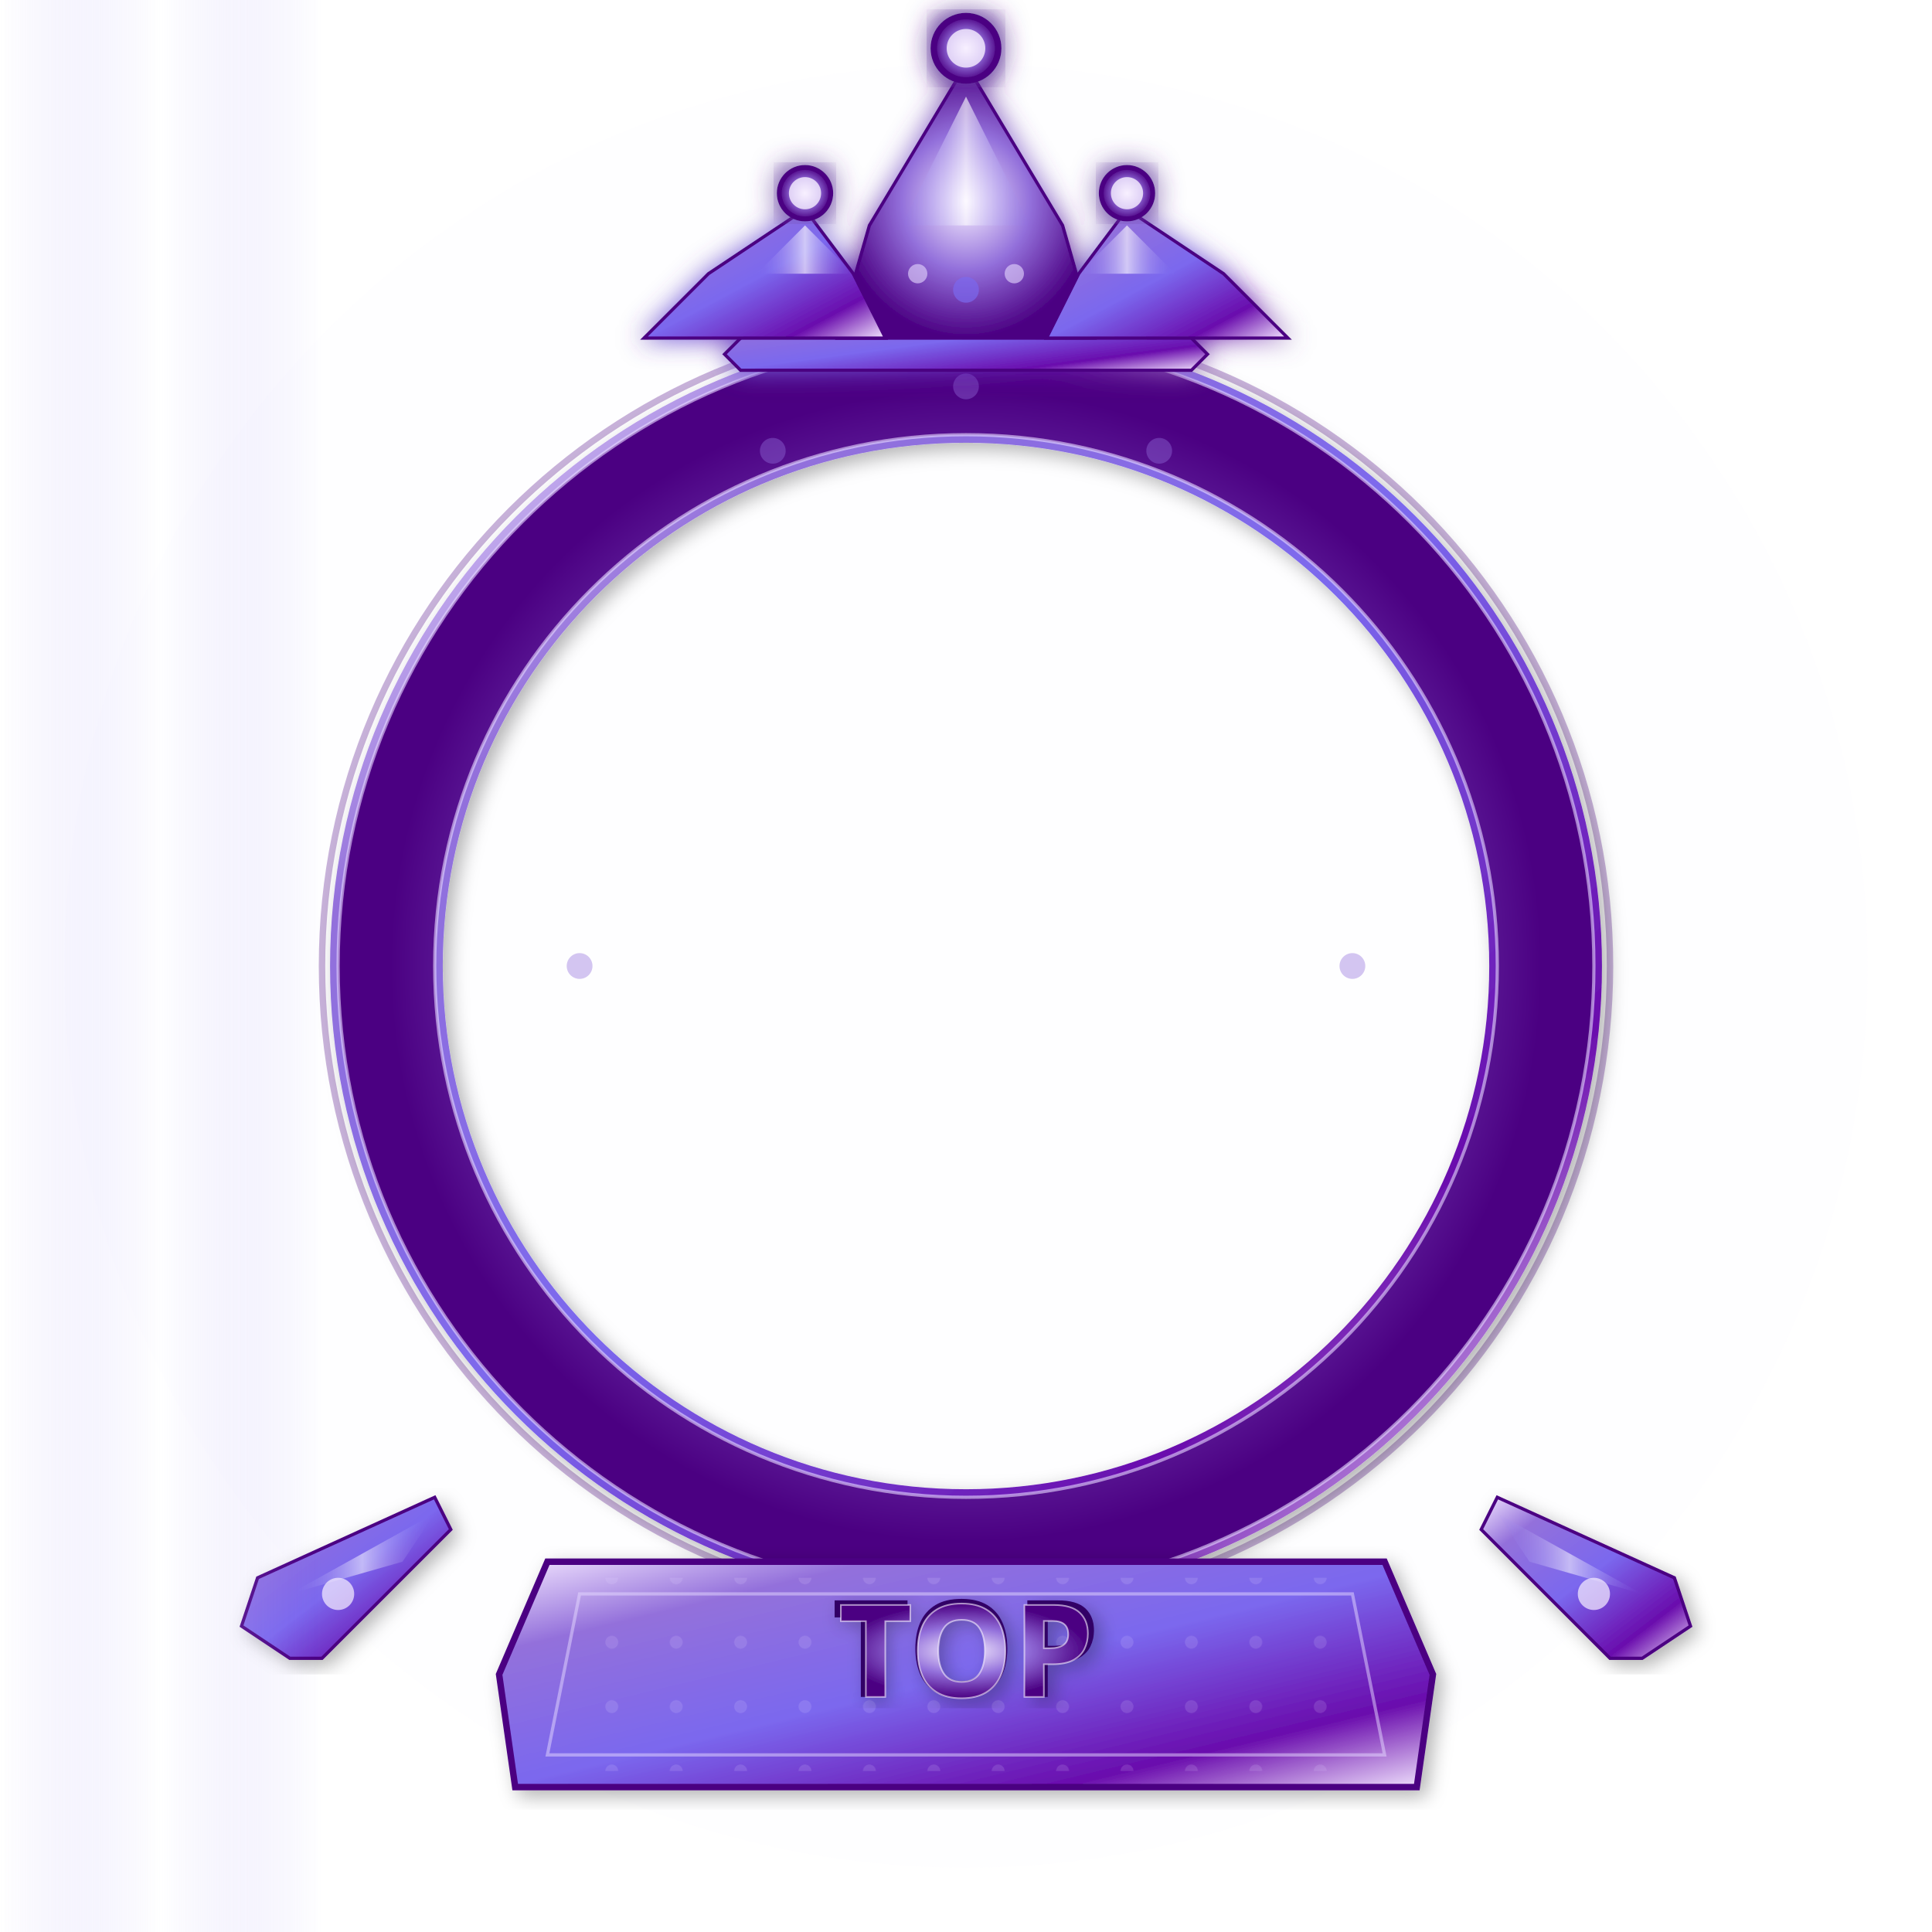
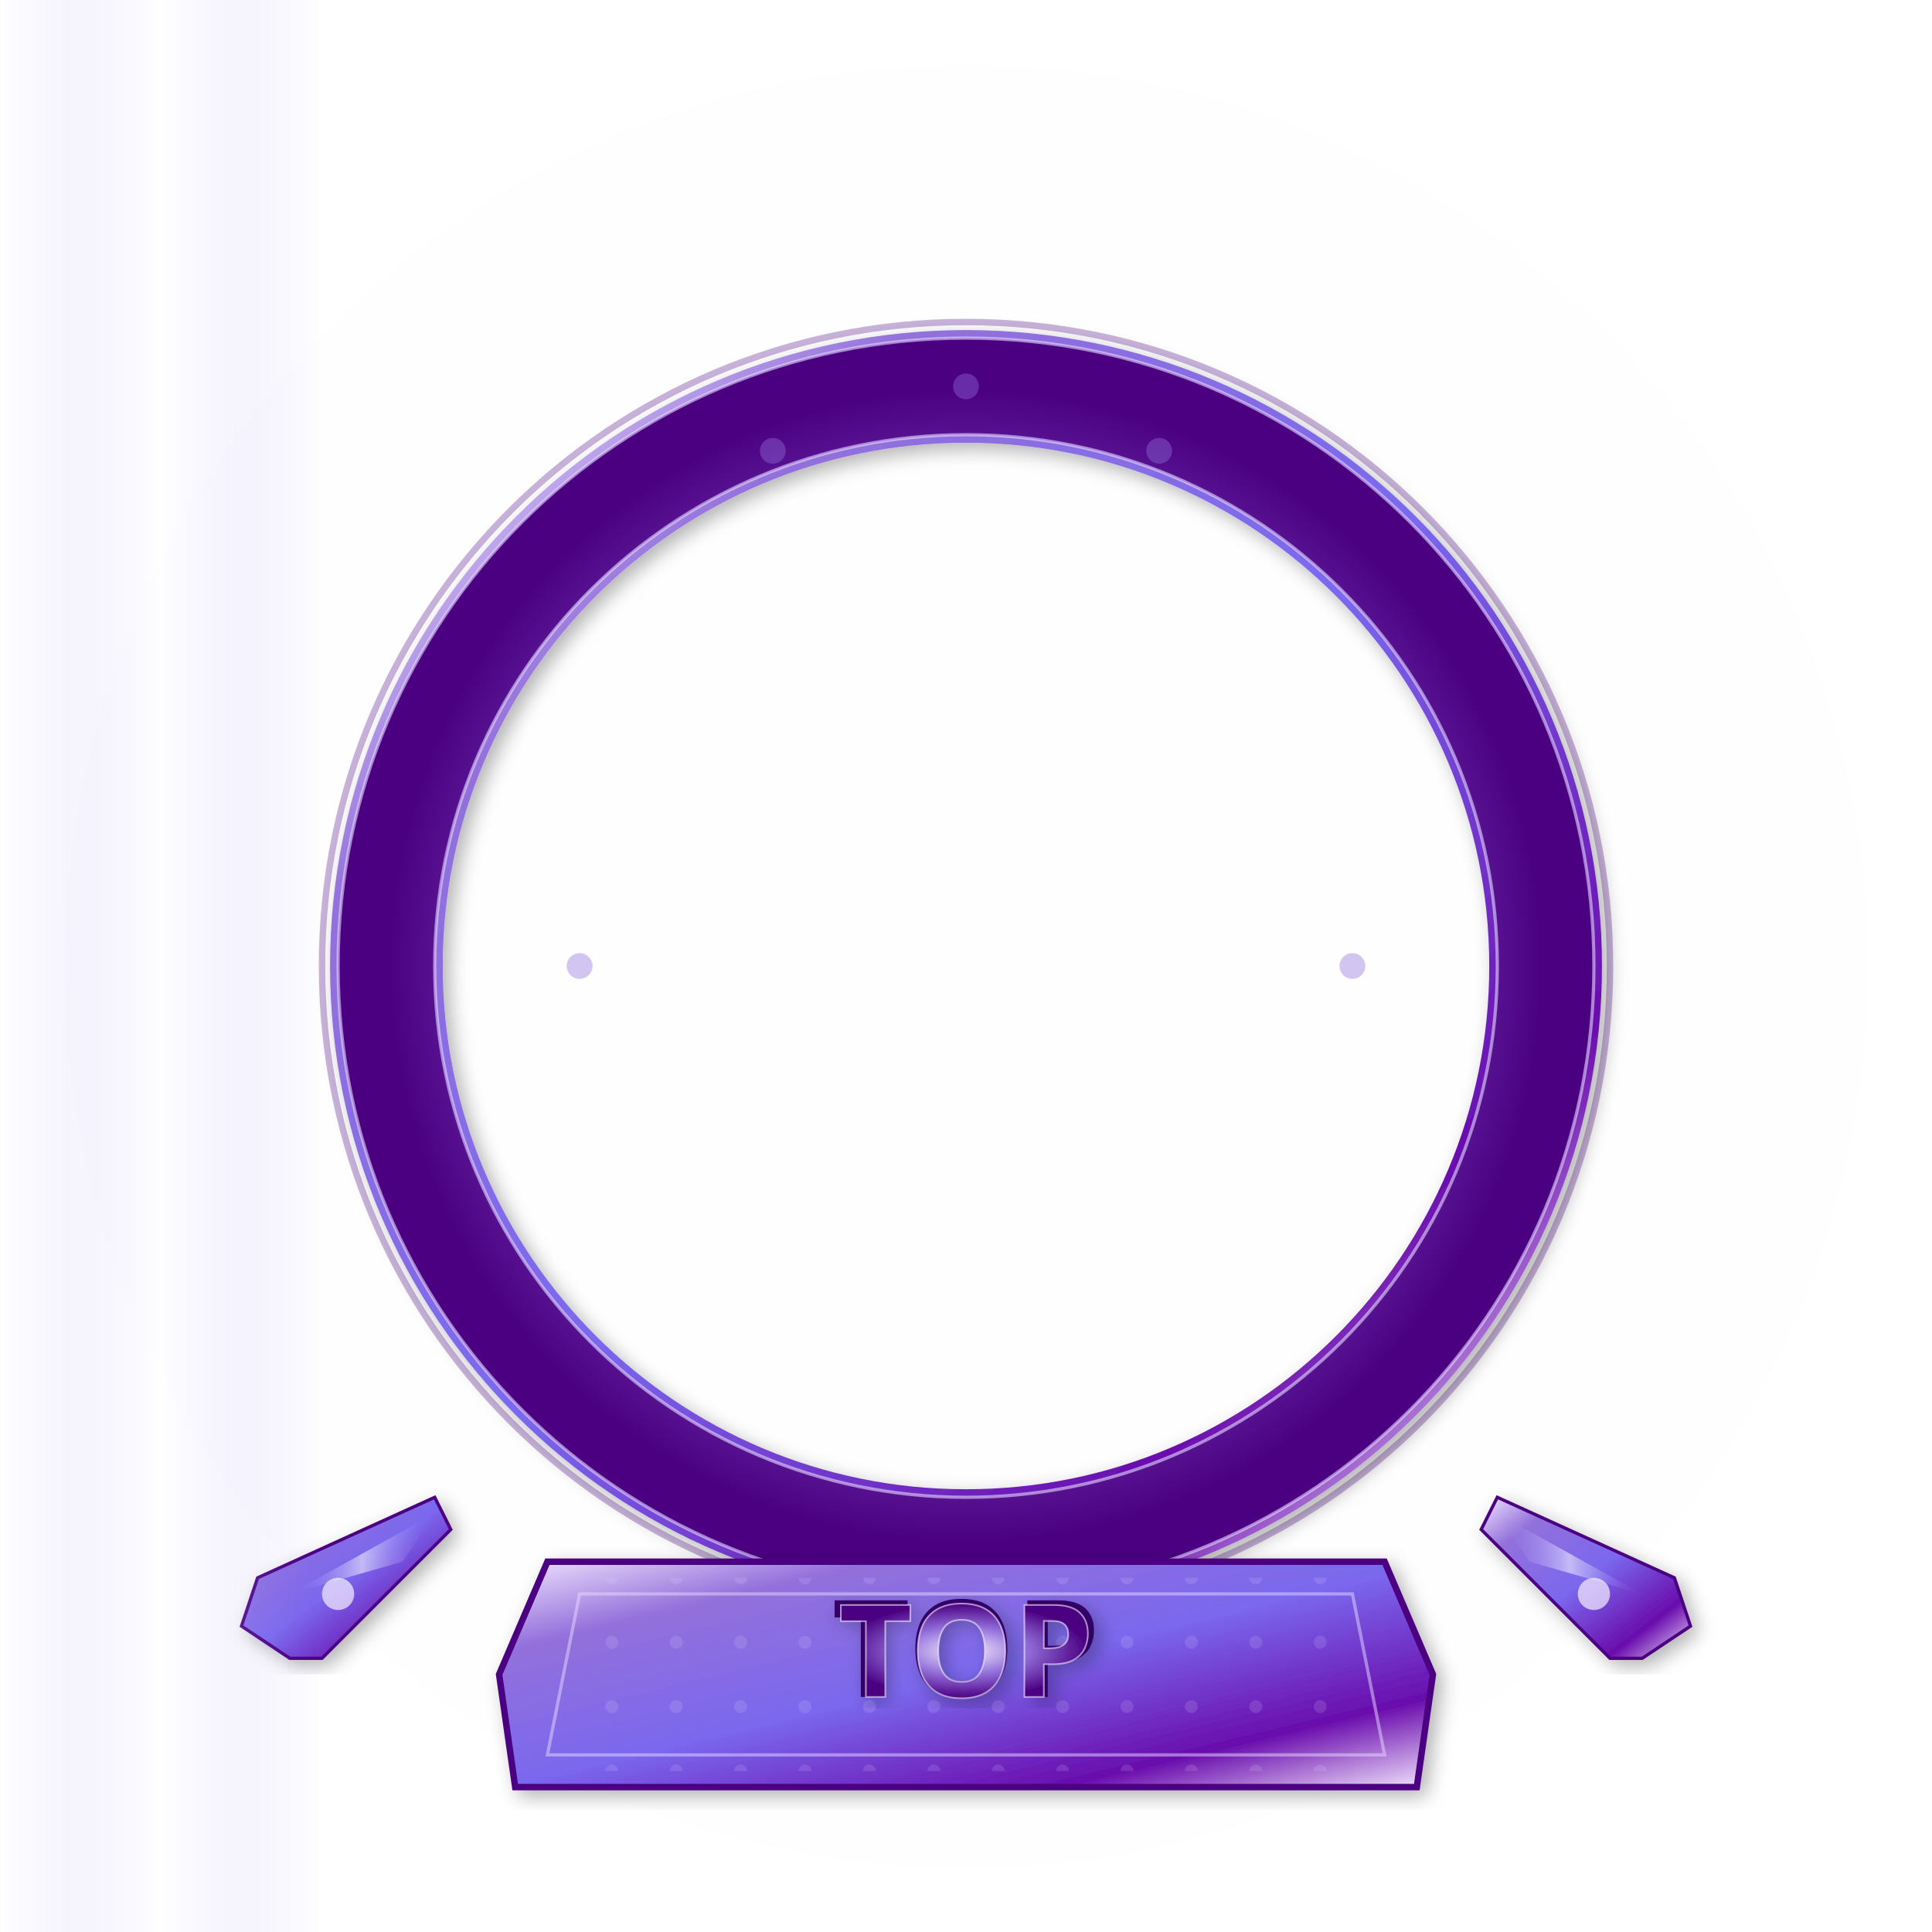
<svg xmlns="http://www.w3.org/2000/svg" width="600" height="600" viewBox="0 0 600 600">
  <defs>
    <linearGradient id="purpleGradient1" x1="0" y1="0" x2="1" y2="1">
      <stop offset="0%" stop-color="#f3e6ff" />
      <stop offset="20%" stop-color="#9370db" />
      <stop offset="50%" stop-color="#7b68ee" />
      <stop offset="80%" stop-color="#6a0dad" />
      <stop offset="100%" stop-color="#f3e6ff" />
    </linearGradient>
    <radialGradient id="purpleRadial" cx="50%" cy="50%" r="50%">
      <stop offset="0%" stop-color="#f8f0ff" />
      <stop offset="50%" stop-color="#9370db" />
      <stop offset="100%" stop-color="#4b0082" />
    </radialGradient>
    <linearGradient id="purpleShine" x1="0" y1="0" x2="1" y2="0">
      <stop offset="0%" stop-color="#7b68ee" stop-opacity="0" />
      <stop offset="50%" stop-color="#ffffff" stop-opacity="0.9" />
      <stop offset="100%" stop-color="#7b68ee" stop-opacity="0" />
    </linearGradient>
    <filter id="glow">
      <feGaussianBlur stdDeviation="4" result="coloredBlur" />
      <feMerge>
        <feMergeNode in="coloredBlur" />
        <feMergeNode in="SourceGraphic" />
      </feMerge>
    </filter>
    <filter id="shadow">
      <feDropShadow dx="2" dy="2" stdDeviation="3" flood-opacity="0.3" />
    </filter>
    <pattern id="ornament" x="0" y="0" width="20" height="20" patternUnits="userSpaceOnUse">
      <circle cx="10" cy="10" r="2" fill="#e6d9ff" opacity="0.5" />
    </pattern>
  </defs>
  <circle cx="300" cy="300" r="280" fill="#f8f0ff" opacity="0.1" />
  <circle cx="300" cy="300" r="200" fill="none" stroke="#4b0082" stroke-width="2" opacity="0.3" />
  <circle cx="300" cy="300" r="180" fill="none" stroke="url(#purpleGradient1)" stroke-width="35" filter="url(#shadow)" />
  <circle cx="300" cy="300" r="180" fill="none" stroke="url(#purpleRadial)" stroke-width="30" />
  <circle cx="300" cy="300" r="195" fill="none" stroke="#e6d9ff" stroke-width="1" opacity="0.6" />
  <circle cx="300" cy="300" r="165" fill="none" stroke="#e6d9ff" stroke-width="1" opacity="0.6" />
  <g opacity="0.4">
    <circle cx="300" cy="120" r="4" fill="#9370db" />
    <circle cx="240" cy="140" r="4" fill="#9370db" />
    <circle cx="360" cy="140" r="4" fill="#9370db" />
    <circle cx="180" cy="300" r="4" fill="#9370db" />
    <circle cx="420" cy="300" r="4" fill="#9370db" />
  </g>
-   <g filter="url(#glow)">
-     <path d="M240,95 L360,95 L375,110 L370,115 L230,115 L225,110 Z" fill="url(#purpleGradient1)" stroke="#4b0082" stroke-width="1" />
-     <rect x="240" y="100" width="120" height="5" fill="url(#ornament)" />
-     <path d="M300,20 L270,70 L260,105 L340,105 L330,70 Z" fill="url(#purpleRadial)" stroke="#4b0082" stroke-width="1" />
-     <path d="M300,30 L280,70 L320,70 Z" fill="url(#purpleShine)" opacity="0.7" />
-     <path d="M250,65 L220,85 L200,105 L275,105 L265,85 Z" fill="url(#purpleGradient1)" stroke="#4b0082" stroke-width="1" />
-     <path d="M250,70 L235,85 L265,85 Z" fill="url(#purpleShine)" opacity="0.7" />
-     <path d="M350,65 L380,85 L400,105 L325,105 L335,85 Z" fill="url(#purpleGradient1)" stroke="#4b0082" stroke-width="1" />
-     <path d="M350,70 L365,85 L335,85 Z" fill="url(#purpleShine)" opacity="0.7" />
-     <circle cx="300" cy="15" r="10" fill="url(#purpleRadial)" stroke="#4b0082" stroke-width="2" filter="url(#glow)" />
-     <circle cx="300" cy="15" r="6" fill="#f8f0ff" opacity="0.8" />
-     <circle cx="250" cy="60" r="8" fill="url(#purpleRadial)" stroke="#4b0082" stroke-width="1.5" filter="url(#glow)" />
-     <circle cx="250" cy="60" r="5" fill="#f8f0ff" opacity="0.8" />
-     <circle cx="350" cy="60" r="8" fill="url(#purpleRadial)" stroke="#4b0082" stroke-width="1.5" filter="url(#glow)" />
-     <circle cx="350" cy="60" r="5" fill="#f8f0ff" opacity="0.8" />
-     <circle cx="285" cy="85" r="3" fill="#e6d9ff" opacity="0.6" />
-     <circle cx="315" cy="85" r="3" fill="#e6d9ff" opacity="0.6" />
-     <circle cx="300" cy="90" r="4" fill="#7b68ee" opacity="0.7" />
-   </g>
  <g filter="url(#shadow)">
    <path d="M135,465 L80,490 L75,505 L90,515 L100,515 L110,505 L140,475 Z" fill="url(#purpleGradient1)" stroke="#4b0082" stroke-width="1" />
    <path d="M135,470 L90,495 L125,485 Z" fill="url(#purpleShine)" opacity="0.6" />
    <circle cx="105" cy="495" r="5" fill="#f8f0ff" opacity="0.7" />
    <path d="M465,465 L520,490 L525,505 L510,515 L500,515 L490,505 L460,475 Z" fill="url(#purpleGradient1)" stroke="#4b0082" stroke-width="1" />
    <path d="M465,470 L510,495 L475,485 Z" fill="url(#purpleShine)" opacity="0.6" />
    <circle cx="495" cy="495" r="5" fill="#f8f0ff" opacity="0.7" />
  </g>
  <g filter="url(#shadow)">
    <path d="M170,485 L430,485 L445,520 L440,555 L160,555 L155,520 Z" fill="url(#purpleGradient1)" stroke="#4b0082" stroke-width="2" />
    <rect x="175" y="490" width="250" height="60" fill="url(#ornament)" opacity="0.3" />
    <path d="M180,495 L420,495 L430,545 L170,545 Z" fill="none" stroke="#e6d9ff" stroke-width="1" opacity="0.5" />
    <text x="300" y="527" text-anchor="middle" fill="#330066" font-size="42" font-family="Arial Black" font-weight="bold" filter="url(#shadow)">TOP</text>
    <text x="300" y="527" text-anchor="middle" fill="url(#purpleRadial)" font-size="40" font-family="Arial Black" font-weight="bold">TOP</text>
    <text x="300" y="527" text-anchor="middle" fill="none" stroke="#f8f0ff" stroke-width="0.5" font-size="40" font-family="Arial Black" font-weight="bold" opacity="0.6">TOP</text>
  </g>
  <rect x="0" y="0" width="100" height="600" fill="url(#purpleShine)" opacity="0.3">
    <animateTransform attributeName="transform" type="translate" from="-100 0" to="700 0" dur="3s" repeatCount="indefinite" />
  </rect>
</svg>
